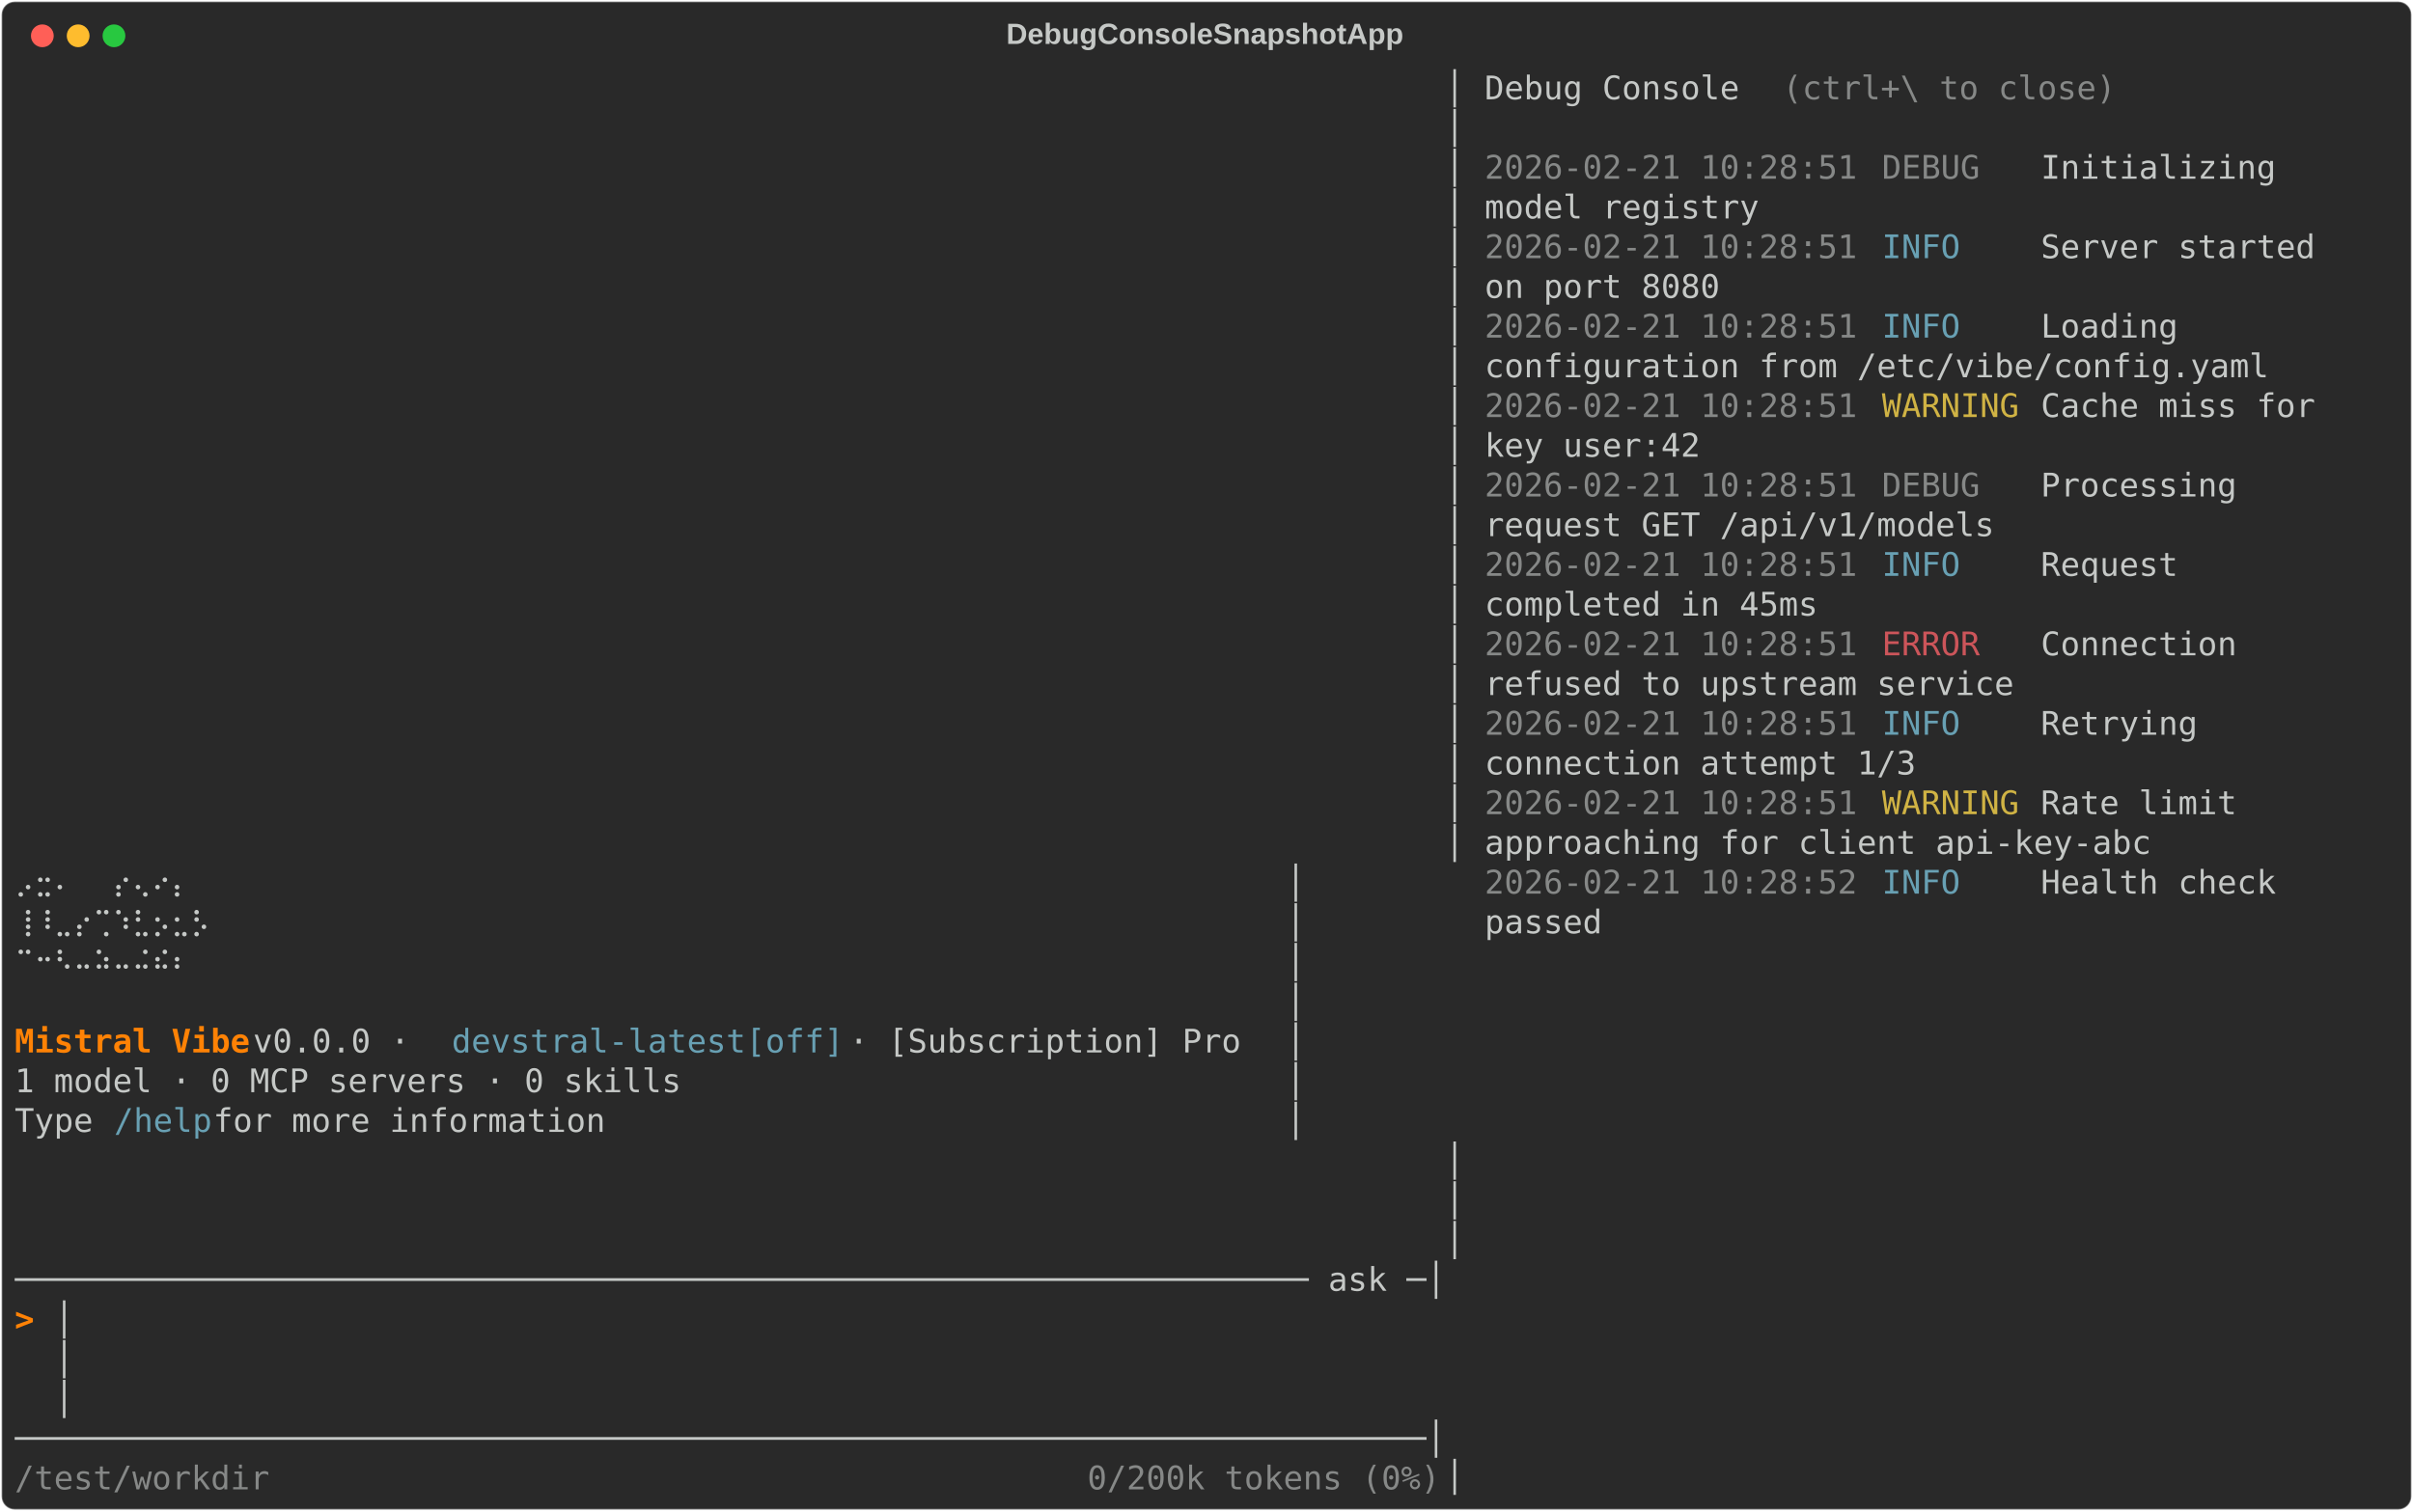
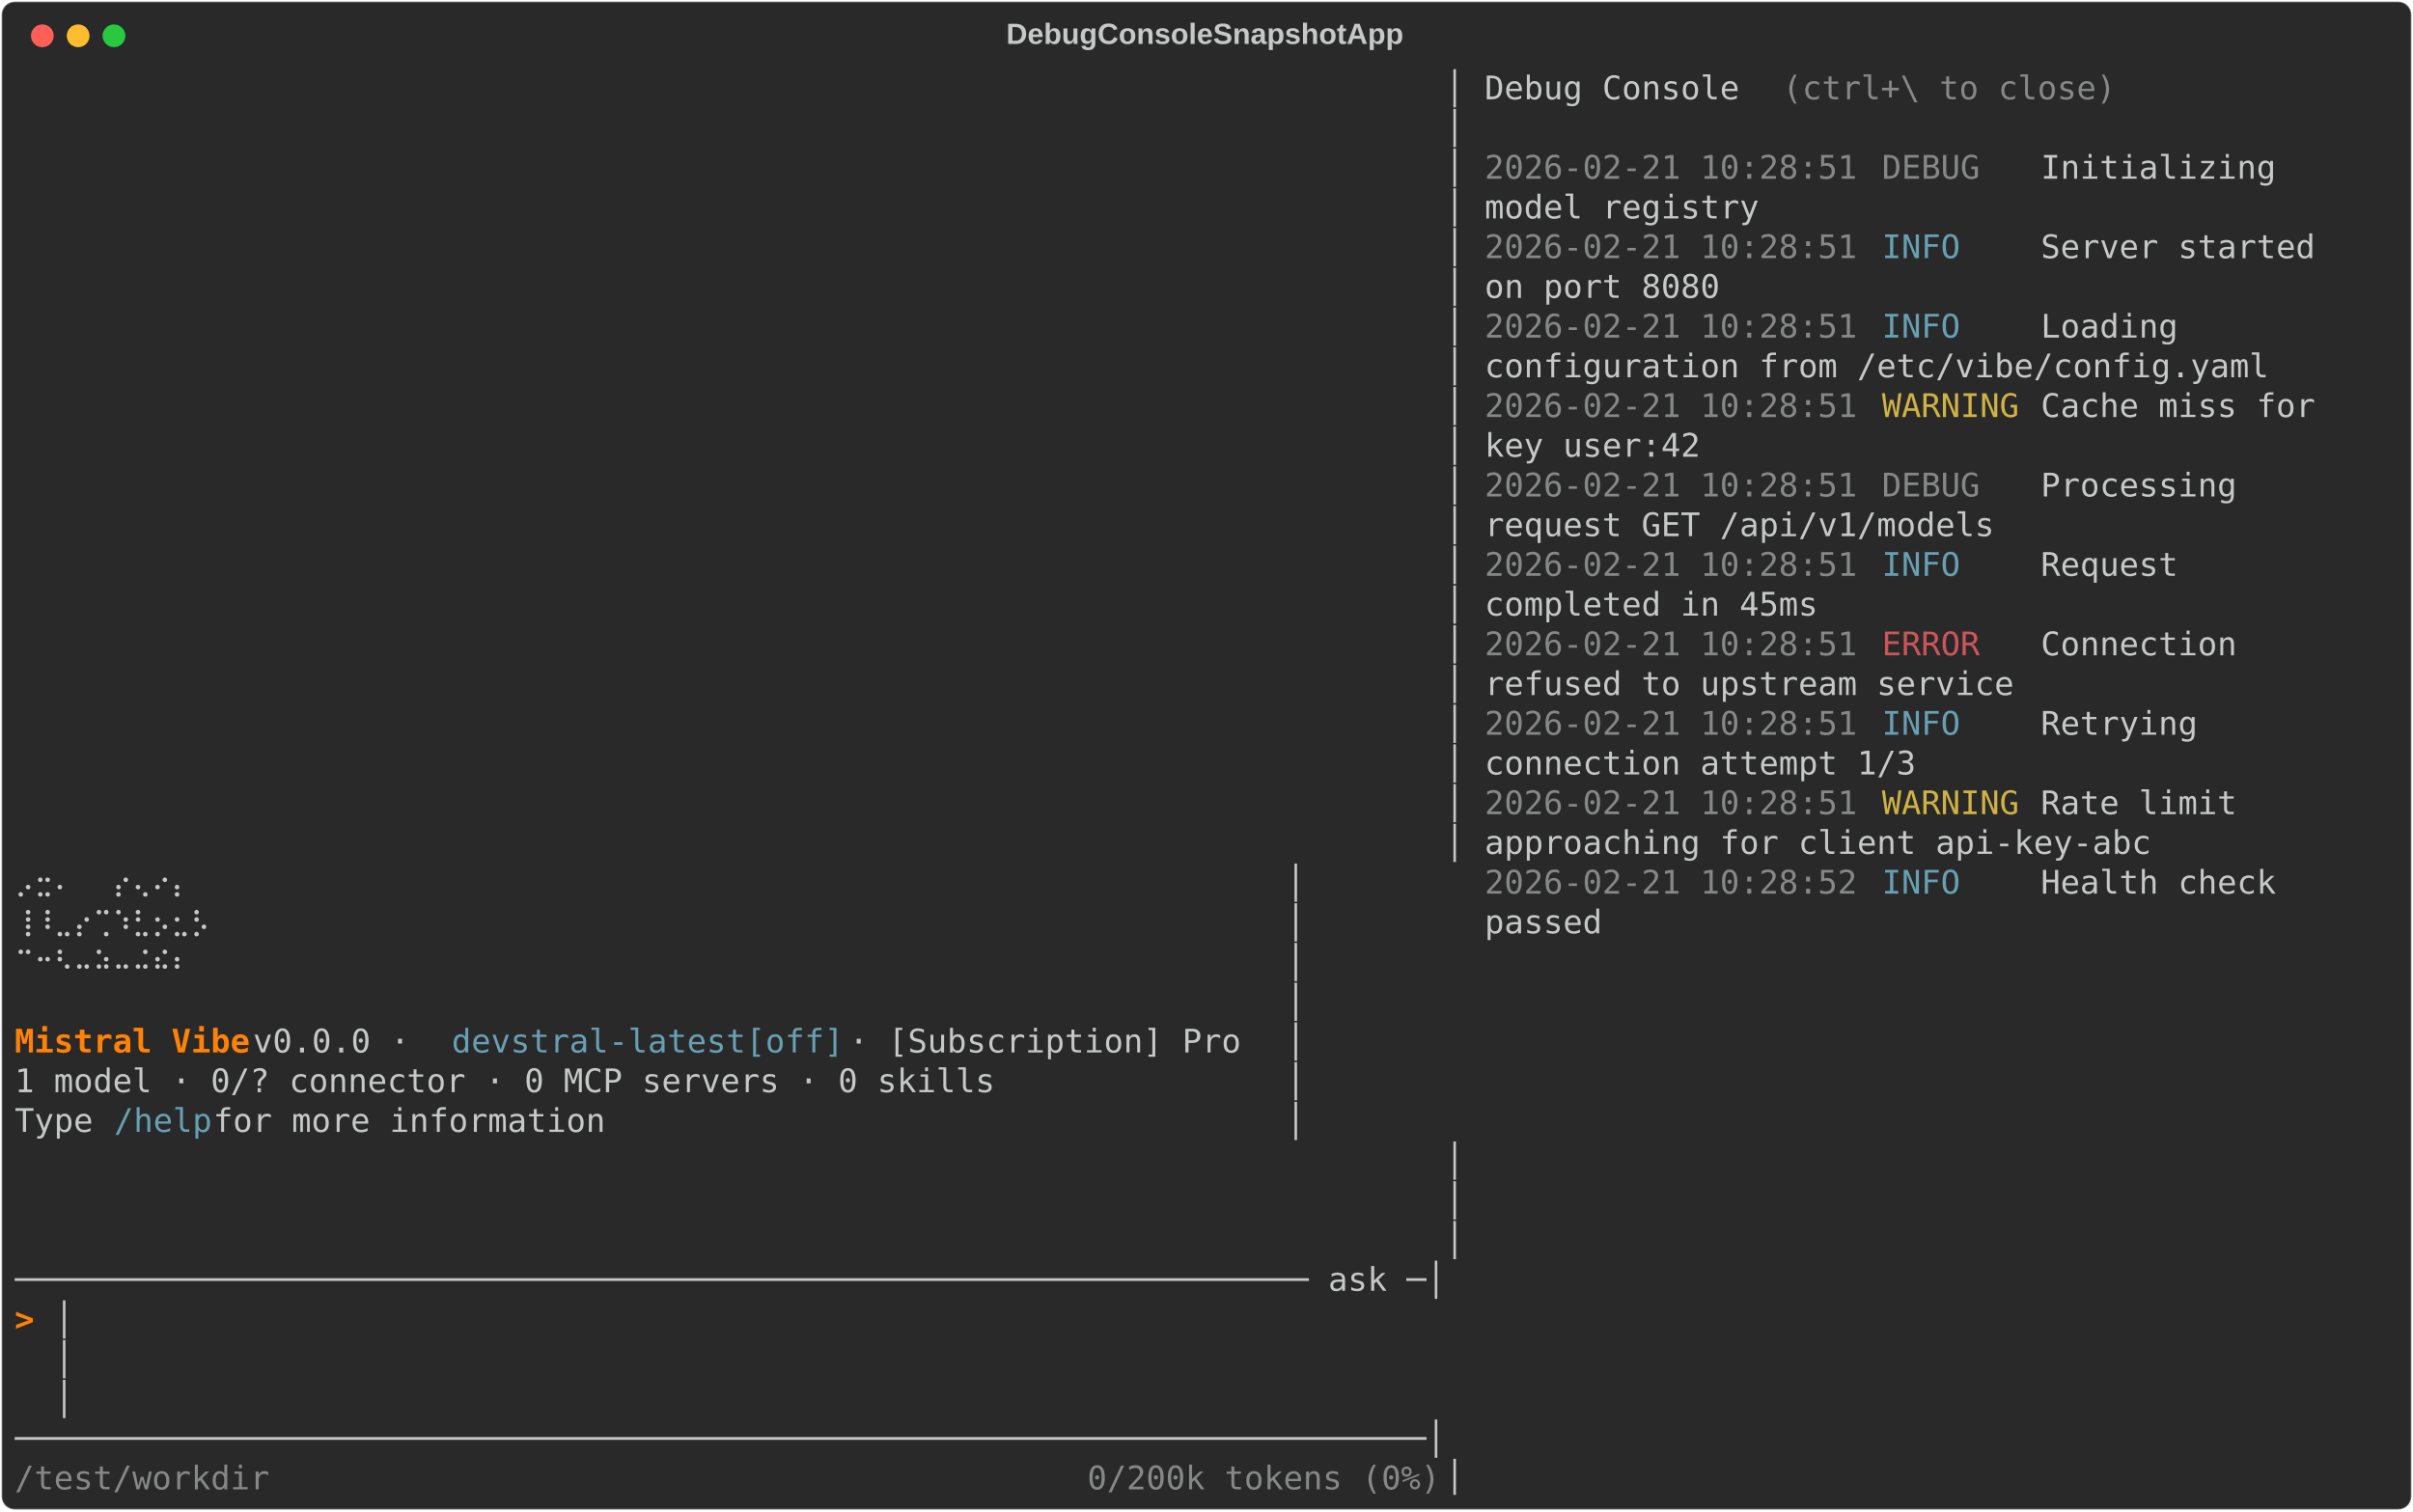
<svg xmlns="http://www.w3.org/2000/svg" class="rich-terminal" viewBox="0 0 1482 928.4">
  <style>

    @font-face {
        font-family: "Fira Code";
        src: local("FiraCode-Regular"),
                url("https://cdnjs.cloudflare.com/ajax/libs/firacode/6.2.0/woff2/FiraCode-Regular.woff2") format("woff2"),
                url("https://cdnjs.cloudflare.com/ajax/libs/firacode/6.2.0/woff/FiraCode-Regular.woff") format("woff");
        font-style: normal;
        font-weight: 400;
    }
    @font-face {
        font-family: "Fira Code";
        src: local("FiraCode-Bold"),
                url("https://cdnjs.cloudflare.com/ajax/libs/firacode/6.2.0/woff2/FiraCode-Bold.woff2") format("woff2"),
                url("https://cdnjs.cloudflare.com/ajax/libs/firacode/6.2.0/woff/FiraCode-Bold.woff") format("woff");
        font-style: bold;
        font-weight: 700;
    }

    .terminal-matrix {
        font-family: Fira Code, monospace;
        font-size: 20px;
        line-height: 24.4px;
        font-variant-east-asian: full-width;
    }

    .terminal-title {
        font-size: 18px;
        font-weight: bold;
        font-family: arial;
    }

    .terminal-r1 { fill: #c5c8c6 }
.terminal-r2 { fill: #868887 }
.terminal-r3 { fill: #68a0b3 }
.terminal-r4 { fill: #d0b344 }
.terminal-r5 { fill: #cc555a }
.terminal-r6 { fill: #ff8205;font-weight: bold }
    </style>
  <defs>
    <clipPath id="terminal-clip-terminal">
      <rect x="0" y="0" width="1463.0" height="877.4" />
    </clipPath>
    <clipPath id="terminal-line-0">
      <rect x="0" y="1.5" width="1464" height="24.65" />
    </clipPath>
    <clipPath id="terminal-line-1">
      <rect x="0" y="25.9" width="1464" height="24.65" />
    </clipPath>
    <clipPath id="terminal-line-2">
      <rect x="0" y="50.3" width="1464" height="24.65" />
    </clipPath>
    <clipPath id="terminal-line-3">
      <rect x="0" y="74.7" width="1464" height="24.65" />
    </clipPath>
    <clipPath id="terminal-line-4">
      <rect x="0" y="99.1" width="1464" height="24.65" />
    </clipPath>
    <clipPath id="terminal-line-5">
      <rect x="0" y="123.5" width="1464" height="24.65" />
    </clipPath>
    <clipPath id="terminal-line-6">
      <rect x="0" y="147.9" width="1464" height="24.65" />
    </clipPath>
    <clipPath id="terminal-line-7">
      <rect x="0" y="172.3" width="1464" height="24.65" />
    </clipPath>
    <clipPath id="terminal-line-8">
      <rect x="0" y="196.7" width="1464" height="24.65" />
    </clipPath>
    <clipPath id="terminal-line-9">
      <rect x="0" y="221.1" width="1464" height="24.65" />
    </clipPath>
    <clipPath id="terminal-line-10">
      <rect x="0" y="245.5" width="1464" height="24.65" />
    </clipPath>
    <clipPath id="terminal-line-11">
      <rect x="0" y="269.9" width="1464" height="24.65" />
    </clipPath>
    <clipPath id="terminal-line-12">
      <rect x="0" y="294.3" width="1464" height="24.65" />
    </clipPath>
    <clipPath id="terminal-line-13">
      <rect x="0" y="318.7" width="1464" height="24.65" />
    </clipPath>
    <clipPath id="terminal-line-14">
      <rect x="0" y="343.1" width="1464" height="24.65" />
    </clipPath>
    <clipPath id="terminal-line-15">
      <rect x="0" y="367.5" width="1464" height="24.65" />
    </clipPath>
    <clipPath id="terminal-line-16">
      <rect x="0" y="391.9" width="1464" height="24.65" />
    </clipPath>
    <clipPath id="terminal-line-17">
      <rect x="0" y="416.3" width="1464" height="24.65" />
    </clipPath>
    <clipPath id="terminal-line-18">
      <rect x="0" y="440.7" width="1464" height="24.65" />
    </clipPath>
    <clipPath id="terminal-line-19">
      <rect x="0" y="465.1" width="1464" height="24.65" />
    </clipPath>
    <clipPath id="terminal-line-20">
      <rect x="0" y="489.5" width="1464" height="24.65" />
    </clipPath>
    <clipPath id="terminal-line-21">
      <rect x="0" y="513.9" width="1464" height="24.65" />
    </clipPath>
    <clipPath id="terminal-line-22">
      <rect x="0" y="538.3" width="1464" height="24.65" />
    </clipPath>
    <clipPath id="terminal-line-23">
      <rect x="0" y="562.7" width="1464" height="24.65" />
    </clipPath>
    <clipPath id="terminal-line-24">
      <rect x="0" y="587.1" width="1464" height="24.65" />
    </clipPath>
    <clipPath id="terminal-line-25">
      <rect x="0" y="611.5" width="1464" height="24.65" />
    </clipPath>
    <clipPath id="terminal-line-26">
      <rect x="0" y="635.9" width="1464" height="24.65" />
    </clipPath>
    <clipPath id="terminal-line-27">
      <rect x="0" y="660.3" width="1464" height="24.65" />
    </clipPath>
    <clipPath id="terminal-line-28">
      <rect x="0" y="684.7" width="1464" height="24.65" />
    </clipPath>
    <clipPath id="terminal-line-29">
      <rect x="0" y="709.1" width="1464" height="24.65" />
    </clipPath>
    <clipPath id="terminal-line-30">
      <rect x="0" y="733.5" width="1464" height="24.65" />
    </clipPath>
    <clipPath id="terminal-line-31">
      <rect x="0" y="757.9" width="1464" height="24.65" />
    </clipPath>
    <clipPath id="terminal-line-32">
      <rect x="0" y="782.3" width="1464" height="24.65" />
    </clipPath>
    <clipPath id="terminal-line-33">
      <rect x="0" y="806.7" width="1464" height="24.65" />
    </clipPath>
    <clipPath id="terminal-line-34">
      <rect x="0" y="831.1" width="1464" height="24.65" />
    </clipPath>
  </defs>
  <rect fill="#292929" stroke="rgba(255,255,255,0.35)" stroke-width="1" x="1" y="1" width="1480" height="926.4" rx="8" />
  <text class="terminal-title" fill="#c5c8c6" text-anchor="middle" x="740" y="27">DebugConsoleSnapshotApp</text>
  <g transform="translate(26,22)">
    <circle cx="0" cy="0" r="7" fill="#ff5f57" />
    <circle cx="22" cy="0" r="7" fill="#febc2e" />
    <circle cx="44" cy="0" r="7" fill="#28c840" />
  </g>
  <g transform="translate(9, 41)" clip-path="url(#terminal-clip-terminal)">
    <g class="terminal-matrix">
      <text class="terminal-r1" x="878.4" y="20" textLength="12.2" clip-path="url(#terminal-line-0)">│</text>
      <text class="terminal-r1" x="902.8" y="20" textLength="183" clip-path="url(#terminal-line-0)">Debug Console  </text>
      <text class="terminal-r2" x="1085.8" y="20" textLength="207.4" clip-path="url(#terminal-line-0)">(ctrl+\ to close)</text>
      <text class="terminal-r1" x="1464" y="20" textLength="12.2" clip-path="url(#terminal-line-0)">
</text>
      <text class="terminal-r1" x="878.4" y="44.4" textLength="12.2" clip-path="url(#terminal-line-1)">│</text>
      <text class="terminal-r1" x="1464" y="44.4" textLength="12.2" clip-path="url(#terminal-line-1)">
</text>
      <text class="terminal-r1" x="878.4" y="68.8" textLength="12.2" clip-path="url(#terminal-line-2)">│</text>
      <text class="terminal-r2" x="902.8" y="68.8" textLength="231.8" clip-path="url(#terminal-line-2)">2026-02-21 10:28:51</text>
      <text class="terminal-r2" x="1146.8" y="68.8" textLength="97.6" clip-path="url(#terminal-line-2)">DEBUG   </text>
      <text class="terminal-r1" x="1244.4" y="68.8" textLength="207.4" clip-path="url(#terminal-line-2)"> Initializing    </text>
      <text class="terminal-r1" x="1464" y="68.8" textLength="12.2" clip-path="url(#terminal-line-2)">
</text>
      <text class="terminal-r1" x="878.4" y="93.2" textLength="12.2" clip-path="url(#terminal-line-3)">│</text>
      <text class="terminal-r1" x="902.8" y="93.2" textLength="170.8" clip-path="url(#terminal-line-3)">model registry</text>
      <text class="terminal-r1" x="1464" y="93.2" textLength="12.2" clip-path="url(#terminal-line-3)">
</text>
      <text class="terminal-r1" x="878.4" y="117.6" textLength="12.2" clip-path="url(#terminal-line-4)">│</text>
      <text class="terminal-r2" x="902.8" y="117.6" textLength="231.8" clip-path="url(#terminal-line-4)">2026-02-21 10:28:51</text>
      <text class="terminal-r3" x="1146.8" y="117.6" textLength="97.6" clip-path="url(#terminal-line-4)">INFO    </text>
      <text class="terminal-r1" x="1244.4" y="117.6" textLength="207.4" clip-path="url(#terminal-line-4)"> Server started  </text>
      <text class="terminal-r1" x="1464" y="117.6" textLength="12.2" clip-path="url(#terminal-line-4)">
</text>
      <text class="terminal-r1" x="878.4" y="142" textLength="12.2" clip-path="url(#terminal-line-5)">│</text>
      <text class="terminal-r1" x="902.8" y="142" textLength="146.4" clip-path="url(#terminal-line-5)">on port 8080</text>
      <text class="terminal-r1" x="1464" y="142" textLength="12.2" clip-path="url(#terminal-line-5)">
</text>
      <text class="terminal-r1" x="878.4" y="166.4" textLength="12.2" clip-path="url(#terminal-line-6)">│</text>
      <text class="terminal-r2" x="902.8" y="166.4" textLength="231.8" clip-path="url(#terminal-line-6)">2026-02-21 10:28:51</text>
      <text class="terminal-r3" x="1146.8" y="166.4" textLength="97.6" clip-path="url(#terminal-line-6)">INFO    </text>
      <text class="terminal-r1" x="1244.4" y="166.4" textLength="207.4" clip-path="url(#terminal-line-6)"> Loading         </text>
      <text class="terminal-r1" x="1464" y="166.4" textLength="12.2" clip-path="url(#terminal-line-6)">
</text>
      <text class="terminal-r1" x="878.4" y="190.8" textLength="12.2" clip-path="url(#terminal-line-7)">│</text>
      <text class="terminal-r1" x="902.8" y="190.8" textLength="488" clip-path="url(#terminal-line-7)">configuration from /etc/vibe/config.yaml</text>
      <text class="terminal-r1" x="1464" y="190.8" textLength="12.2" clip-path="url(#terminal-line-7)">
</text>
      <text class="terminal-r1" x="878.4" y="215.2" textLength="12.2" clip-path="url(#terminal-line-8)">│</text>
      <text class="terminal-r2" x="902.8" y="215.2" textLength="231.8" clip-path="url(#terminal-line-8)">2026-02-21 10:28:51</text>
      <text class="terminal-r4" x="1146.8" y="215.2" textLength="97.6" clip-path="url(#terminal-line-8)">WARNING </text>
      <text class="terminal-r1" x="1244.4" y="215.2" textLength="207.4" clip-path="url(#terminal-line-8)"> Cache miss for  </text>
      <text class="terminal-r1" x="1464" y="215.2" textLength="12.2" clip-path="url(#terminal-line-8)">
</text>
      <text class="terminal-r1" x="878.4" y="239.6" textLength="12.2" clip-path="url(#terminal-line-9)">│</text>
      <text class="terminal-r1" x="902.8" y="239.6" textLength="134.2" clip-path="url(#terminal-line-9)">key user:42</text>
      <text class="terminal-r1" x="1464" y="239.6" textLength="12.2" clip-path="url(#terminal-line-9)">
</text>
      <text class="terminal-r1" x="878.4" y="264" textLength="12.2" clip-path="url(#terminal-line-10)">│</text>
      <text class="terminal-r2" x="902.8" y="264" textLength="231.8" clip-path="url(#terminal-line-10)">2026-02-21 10:28:51</text>
      <text class="terminal-r2" x="1146.8" y="264" textLength="97.6" clip-path="url(#terminal-line-10)">DEBUG   </text>
      <text class="terminal-r1" x="1244.4" y="264" textLength="207.4" clip-path="url(#terminal-line-10)"> Processing      </text>
      <text class="terminal-r1" x="1464" y="264" textLength="12.2" clip-path="url(#terminal-line-10)">
</text>
      <text class="terminal-r1" x="878.4" y="288.4" textLength="12.2" clip-path="url(#terminal-line-11)">│</text>
      <text class="terminal-r1" x="902.8" y="288.4" textLength="317.2" clip-path="url(#terminal-line-11)">request GET /api/v1/models</text>
      <text class="terminal-r1" x="1464" y="288.4" textLength="12.2" clip-path="url(#terminal-line-11)">
</text>
      <text class="terminal-r1" x="878.4" y="312.8" textLength="12.2" clip-path="url(#terminal-line-12)">│</text>
      <text class="terminal-r2" x="902.8" y="312.8" textLength="231.8" clip-path="url(#terminal-line-12)">2026-02-21 10:28:51</text>
      <text class="terminal-r3" x="1146.8" y="312.8" textLength="97.6" clip-path="url(#terminal-line-12)">INFO    </text>
      <text class="terminal-r1" x="1244.4" y="312.8" textLength="207.4" clip-path="url(#terminal-line-12)"> Request         </text>
      <text class="terminal-r1" x="1464" y="312.8" textLength="12.2" clip-path="url(#terminal-line-12)">
</text>
      <text class="terminal-r1" x="878.4" y="337.2" textLength="12.2" clip-path="url(#terminal-line-13)">│</text>
      <text class="terminal-r1" x="902.8" y="337.2" textLength="207.4" clip-path="url(#terminal-line-13)">completed in 45ms</text>
      <text class="terminal-r1" x="1464" y="337.2" textLength="12.2" clip-path="url(#terminal-line-13)">
</text>
      <text class="terminal-r1" x="878.4" y="361.6" textLength="12.2" clip-path="url(#terminal-line-14)">│</text>
      <text class="terminal-r2" x="902.8" y="361.6" textLength="231.8" clip-path="url(#terminal-line-14)">2026-02-21 10:28:51</text>
      <text class="terminal-r5" x="1146.8" y="361.6" textLength="97.6" clip-path="url(#terminal-line-14)">ERROR   </text>
      <text class="terminal-r1" x="1244.4" y="361.6" textLength="207.4" clip-path="url(#terminal-line-14)"> Connection      </text>
      <text class="terminal-r1" x="1464" y="361.6" textLength="12.2" clip-path="url(#terminal-line-14)">
</text>
      <text class="terminal-r1" x="878.4" y="386" textLength="12.2" clip-path="url(#terminal-line-15)">│</text>
      <text class="terminal-r1" x="902.8" y="386" textLength="329.4" clip-path="url(#terminal-line-15)">refused to upstream service</text>
      <text class="terminal-r1" x="1464" y="386" textLength="12.2" clip-path="url(#terminal-line-15)">
</text>
      <text class="terminal-r1" x="878.4" y="410.4" textLength="12.2" clip-path="url(#terminal-line-16)">│</text>
      <text class="terminal-r2" x="902.8" y="410.4" textLength="231.8" clip-path="url(#terminal-line-16)">2026-02-21 10:28:51</text>
      <text class="terminal-r3" x="1146.8" y="410.4" textLength="97.6" clip-path="url(#terminal-line-16)">INFO    </text>
      <text class="terminal-r1" x="1244.4" y="410.4" textLength="207.4" clip-path="url(#terminal-line-16)"> Retrying        </text>
      <text class="terminal-r1" x="1464" y="410.4" textLength="12.2" clip-path="url(#terminal-line-16)">
</text>
      <text class="terminal-r1" x="878.4" y="434.8" textLength="12.2" clip-path="url(#terminal-line-17)">│</text>
      <text class="terminal-r1" x="902.8" y="434.8" textLength="268.4" clip-path="url(#terminal-line-17)">connection attempt 1/3</text>
      <text class="terminal-r1" x="1464" y="434.8" textLength="12.2" clip-path="url(#terminal-line-17)">
</text>
      <text class="terminal-r1" x="878.4" y="459.2" textLength="12.2" clip-path="url(#terminal-line-18)">│</text>
      <text class="terminal-r2" x="902.8" y="459.2" textLength="231.8" clip-path="url(#terminal-line-18)">2026-02-21 10:28:51</text>
      <text class="terminal-r4" x="1146.8" y="459.2" textLength="97.6" clip-path="url(#terminal-line-18)">WARNING </text>
      <text class="terminal-r1" x="1244.4" y="459.2" textLength="207.4" clip-path="url(#terminal-line-18)"> Rate limit      </text>
      <text class="terminal-r1" x="1464" y="459.2" textLength="12.2" clip-path="url(#terminal-line-18)">
</text>
      <text class="terminal-r1" x="878.4" y="483.6" textLength="12.2" clip-path="url(#terminal-line-19)">│</text>
      <text class="terminal-r1" x="902.8" y="483.6" textLength="414.8" clip-path="url(#terminal-line-19)">approaching for client api-key-abc</text>
      <text class="terminal-r1" x="1464" y="483.6" textLength="12.2" clip-path="url(#terminal-line-19)">
</text>
      <text class="terminal-r1" x="0" y="508" textLength="134.2" clip-path="url(#terminal-line-20)">  ⡠⣒⠄  ⡔⢄⠔⡄</text>
      <text class="terminal-r1" x="780.8" y="508" textLength="109.8" clip-path="url(#terminal-line-20)">        │</text>
      <text class="terminal-r2" x="902.8" y="508" textLength="231.8" clip-path="url(#terminal-line-20)">2026-02-21 10:28:52</text>
      <text class="terminal-r3" x="1146.8" y="508" textLength="97.6" clip-path="url(#terminal-line-20)">INFO    </text>
      <text class="terminal-r1" x="1244.4" y="508" textLength="207.4" clip-path="url(#terminal-line-20)"> Health check    </text>
      <text class="terminal-r1" x="1464" y="508" textLength="12.2" clip-path="url(#terminal-line-20)">
</text>
      <text class="terminal-r1" x="0" y="532.4" textLength="134.2" clip-path="url(#terminal-line-21)"> ⢸⠸⣀⡔⢉⠱⣃⡢⣂⡣</text>
      <text class="terminal-r1" x="780.8" y="532.4" textLength="109.8" clip-path="url(#terminal-line-21)">        │</text>
      <text class="terminal-r1" x="902.8" y="532.4" textLength="73.2" clip-path="url(#terminal-line-21)">passed</text>
      <text class="terminal-r1" x="1464" y="532.4" textLength="12.2" clip-path="url(#terminal-line-21)">
</text>
      <text class="terminal-r1" x="0" y="556.8" textLength="134.2" clip-path="url(#terminal-line-22)">  ⠉⠒⠣⠤⠵⠤⠬⠮⠆</text>
      <text class="terminal-r1" x="780.8" y="556.8" textLength="109.8" clip-path="url(#terminal-line-22)">        │</text>
      <text class="terminal-r1" x="1464" y="556.8" textLength="12.2" clip-path="url(#terminal-line-22)">
</text>
      <text class="terminal-r1" x="780.8" y="581.2" textLength="109.8" clip-path="url(#terminal-line-23)">        │</text>
      <text class="terminal-r1" x="1464" y="581.2" textLength="12.2" clip-path="url(#terminal-line-23)">
</text>
      <text class="terminal-r6" x="0" y="605.6" textLength="146.4" clip-path="url(#terminal-line-24)">Mistral Vibe</text>
      <text class="terminal-r1" x="146.4" y="605.6" textLength="122" clip-path="url(#terminal-line-24)"> v0.0.0 · </text>
      <text class="terminal-r3" x="268.4" y="605.6" textLength="244" clip-path="url(#terminal-line-24)">devstral-latest[off]</text>
      <text class="terminal-r1" x="512.4" y="605.6" textLength="256.2" clip-path="url(#terminal-line-24)"> · [Subscription] Pro</text>
      <text class="terminal-r1" x="780.8" y="605.6" textLength="109.8" clip-path="url(#terminal-line-24)">        │</text>
      <text class="terminal-r1" x="1464" y="605.6" textLength="12.2" clip-path="url(#terminal-line-24)">
</text>
-       <text class="terminal-r1" x="0" y="630" textLength="414.8" clip-path="url(#terminal-line-25)">1 model · 0 MCP servers · 0 skills</text>
+       <text class="terminal-r1" x="0" y="630" textLength="610" clip-path="url(#terminal-line-25)">1 model · 0/? connector · 0 MCP servers · 0 skills</text>
      <text class="terminal-r1" x="780.8" y="630" textLength="109.8" clip-path="url(#terminal-line-25)">        │</text>
      <text class="terminal-r1" x="1464" y="630" textLength="12.2" clip-path="url(#terminal-line-25)">
</text>
      <text class="terminal-r1" x="0" y="654.4" textLength="61" clip-path="url(#terminal-line-26)">Type </text>
      <text class="terminal-r3" x="61" y="654.4" textLength="61" clip-path="url(#terminal-line-26)">/help</text>
      <text class="terminal-r1" x="122" y="654.4" textLength="256.2" clip-path="url(#terminal-line-26)"> for more information</text>
      <text class="terminal-r1" x="780.8" y="654.4" textLength="109.8" clip-path="url(#terminal-line-26)">        │</text>
      <text class="terminal-r1" x="1464" y="654.4" textLength="12.2" clip-path="url(#terminal-line-26)">
</text>
      <text class="terminal-r1" x="878.4" y="678.8" textLength="12.2" clip-path="url(#terminal-line-27)">│</text>
      <text class="terminal-r1" x="1464" y="678.8" textLength="12.2" clip-path="url(#terminal-line-27)">
</text>
      <text class="terminal-r1" x="878.4" y="703.2" textLength="12.2" clip-path="url(#terminal-line-28)">│</text>
      <text class="terminal-r1" x="1464" y="703.2" textLength="12.2" clip-path="url(#terminal-line-28)">
</text>
      <text class="terminal-r1" x="878.4" y="727.6" textLength="12.2" clip-path="url(#terminal-line-29)">│</text>
      <text class="terminal-r1" x="1464" y="727.6" textLength="12.2" clip-path="url(#terminal-line-29)">
</text>
      <text class="terminal-r1" x="0" y="752" textLength="890.6" clip-path="url(#terminal-line-30)">────────────────────────────────────────────────────────────────── ask ─│</text>
      <text class="terminal-r1" x="1464" y="752" textLength="12.2" clip-path="url(#terminal-line-30)">
</text>
      <text class="terminal-r6" x="0" y="776.4" textLength="12.2" clip-path="url(#terminal-line-31)">&gt;</text>
      <text class="terminal-r1" x="24.4" y="776.4" textLength="866.2" clip-path="url(#terminal-line-31)">                                                                      │</text>
      <text class="terminal-r1" x="1464" y="776.4" textLength="12.2" clip-path="url(#terminal-line-31)">
</text>
      <text class="terminal-r1" x="24.4" y="800.8" textLength="866.2" clip-path="url(#terminal-line-32)">                                                                      │</text>
      <text class="terminal-r1" x="1464" y="800.8" textLength="12.2" clip-path="url(#terminal-line-32)">
</text>
      <text class="terminal-r1" x="24.4" y="825.2" textLength="866.2" clip-path="url(#terminal-line-33)">                                                                      │</text>
      <text class="terminal-r1" x="1464" y="825.2" textLength="12.2" clip-path="url(#terminal-line-33)">
</text>
      <text class="terminal-r1" x="0" y="849.6" textLength="890.6" clip-path="url(#terminal-line-34)">────────────────────────────────────────────────────────────────────────│</text>
      <text class="terminal-r1" x="1464" y="849.6" textLength="12.2" clip-path="url(#terminal-line-34)">
</text>
      <text class="terminal-r2" x="0" y="874" textLength="158.6" clip-path="url(#terminal-line-35)">/test/workdir</text>
      <text class="terminal-r2" x="658.8" y="874" textLength="219.6" clip-path="url(#terminal-line-35)">0/200k tokens (0%)</text>
      <text class="terminal-r1" x="878.4" y="874" textLength="12.2" clip-path="url(#terminal-line-35)">│</text>
    </g>
  </g>
</svg>
